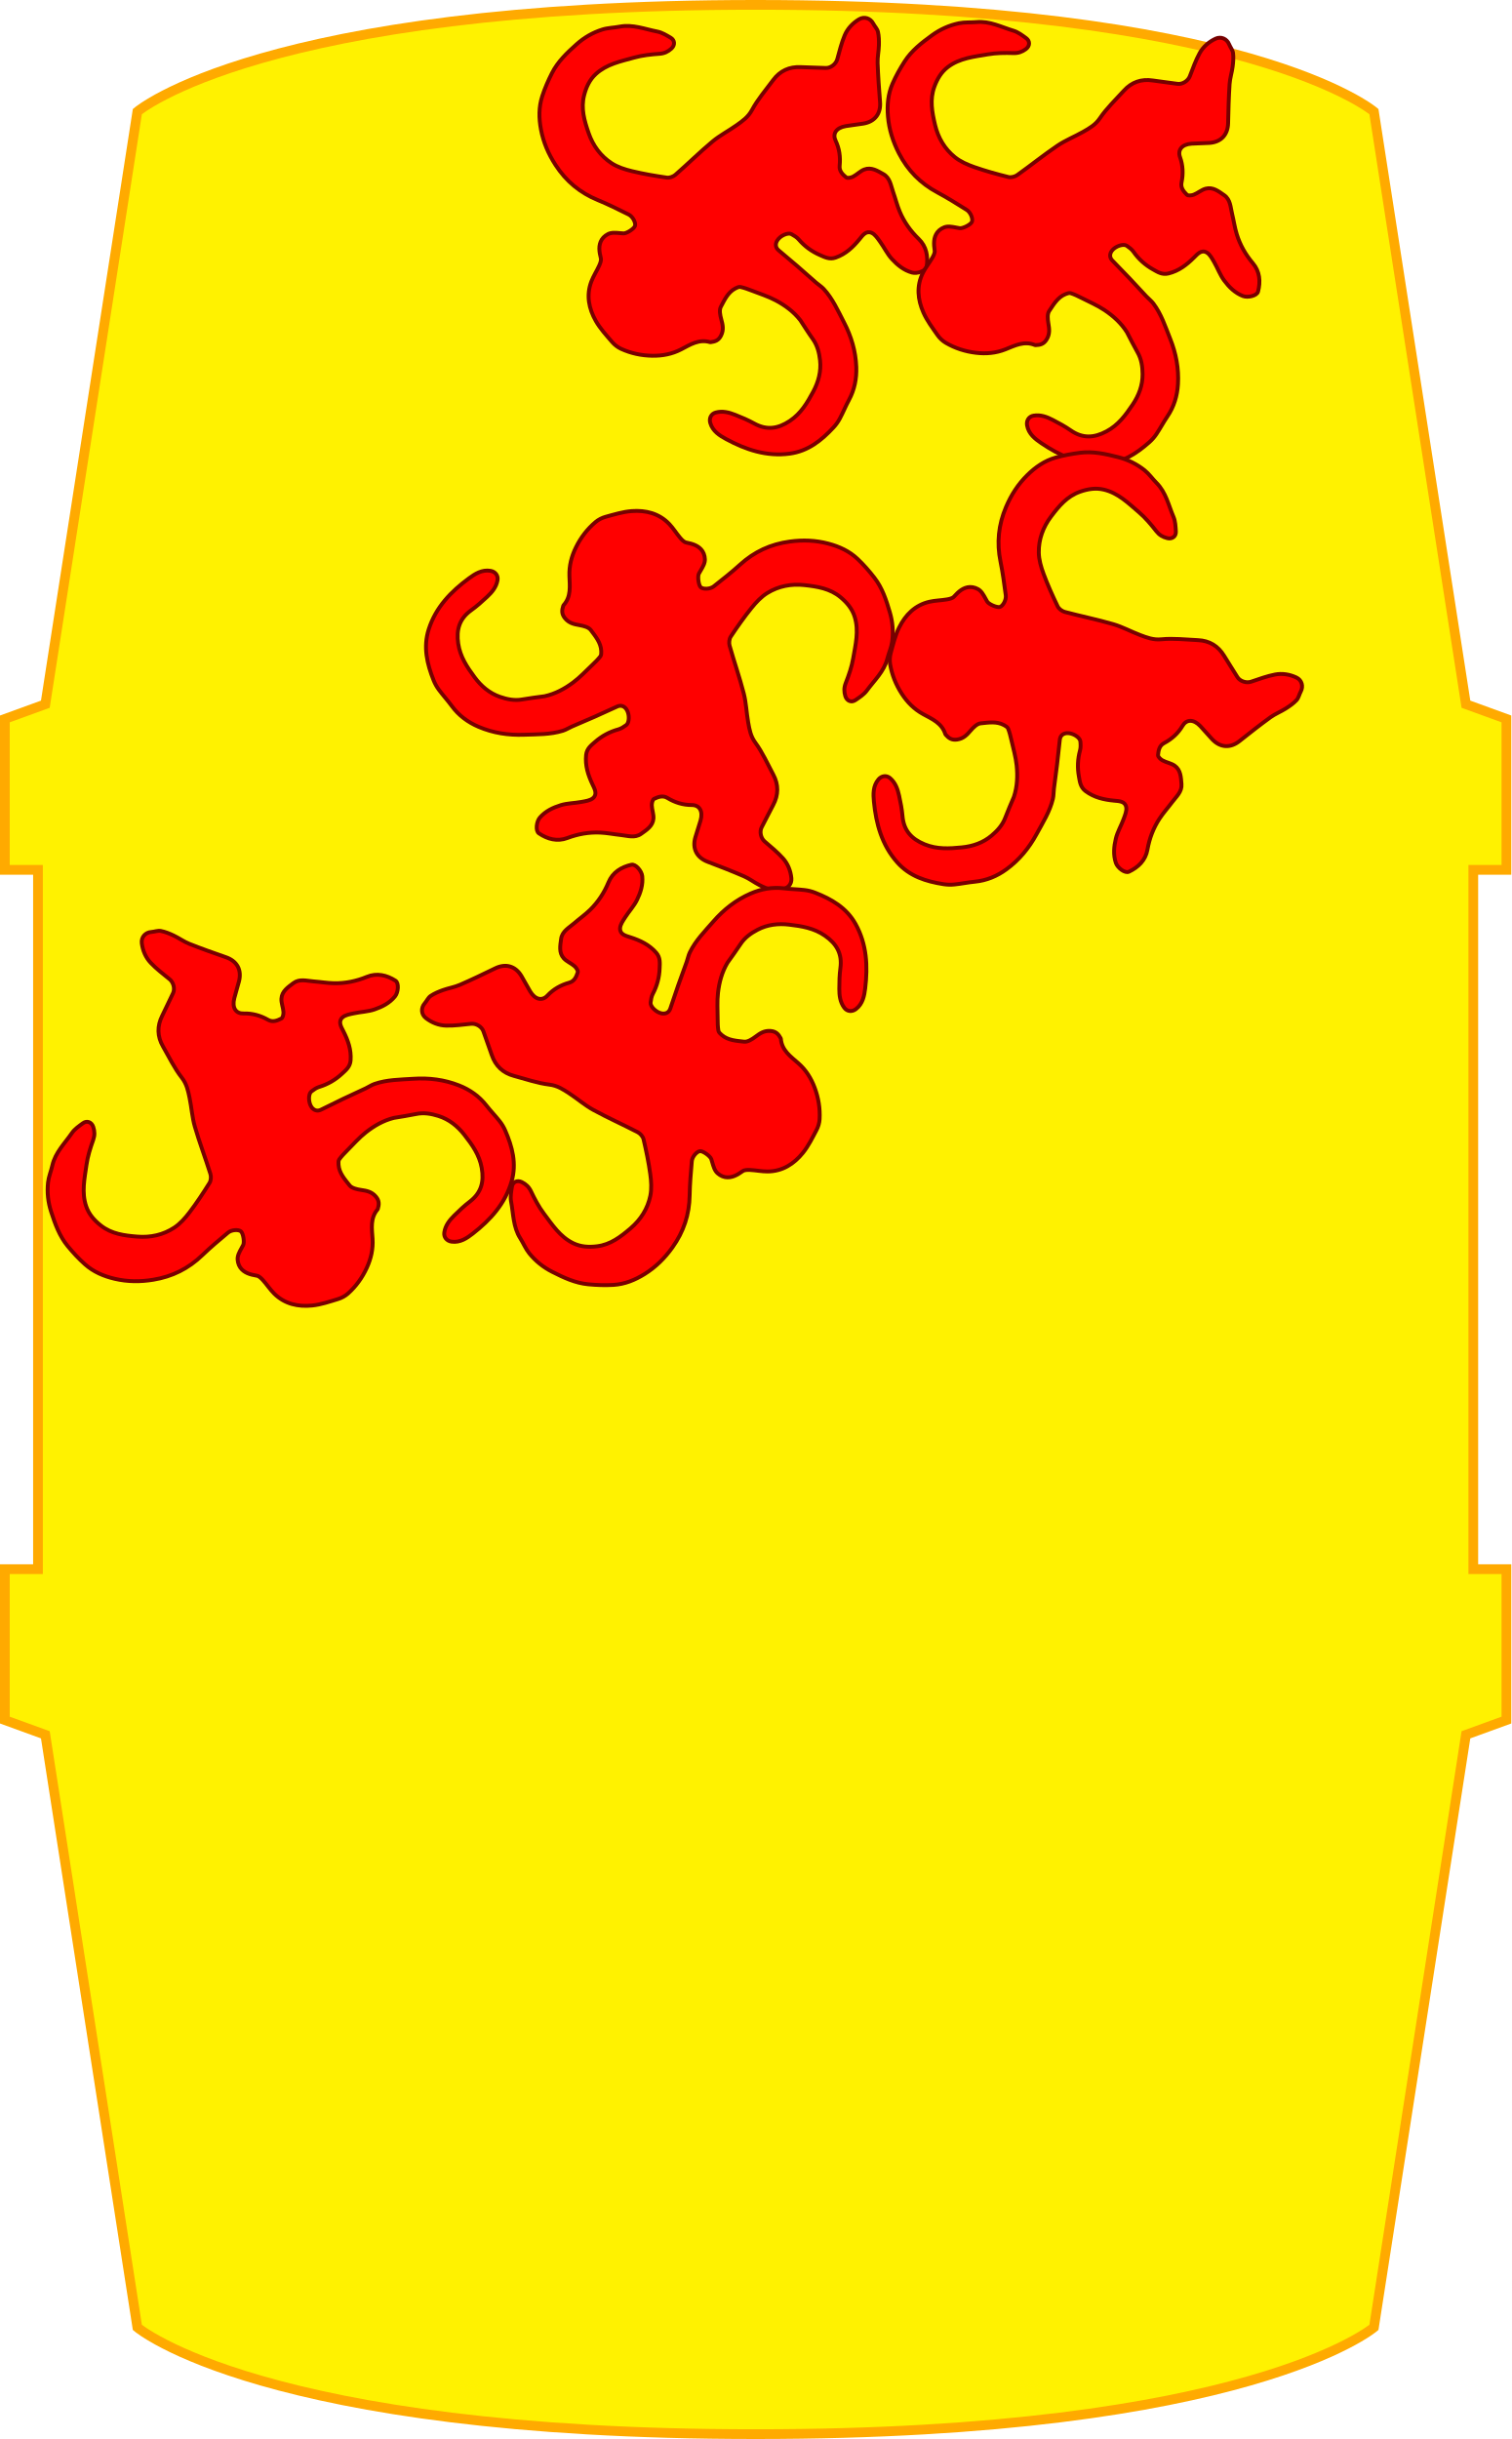
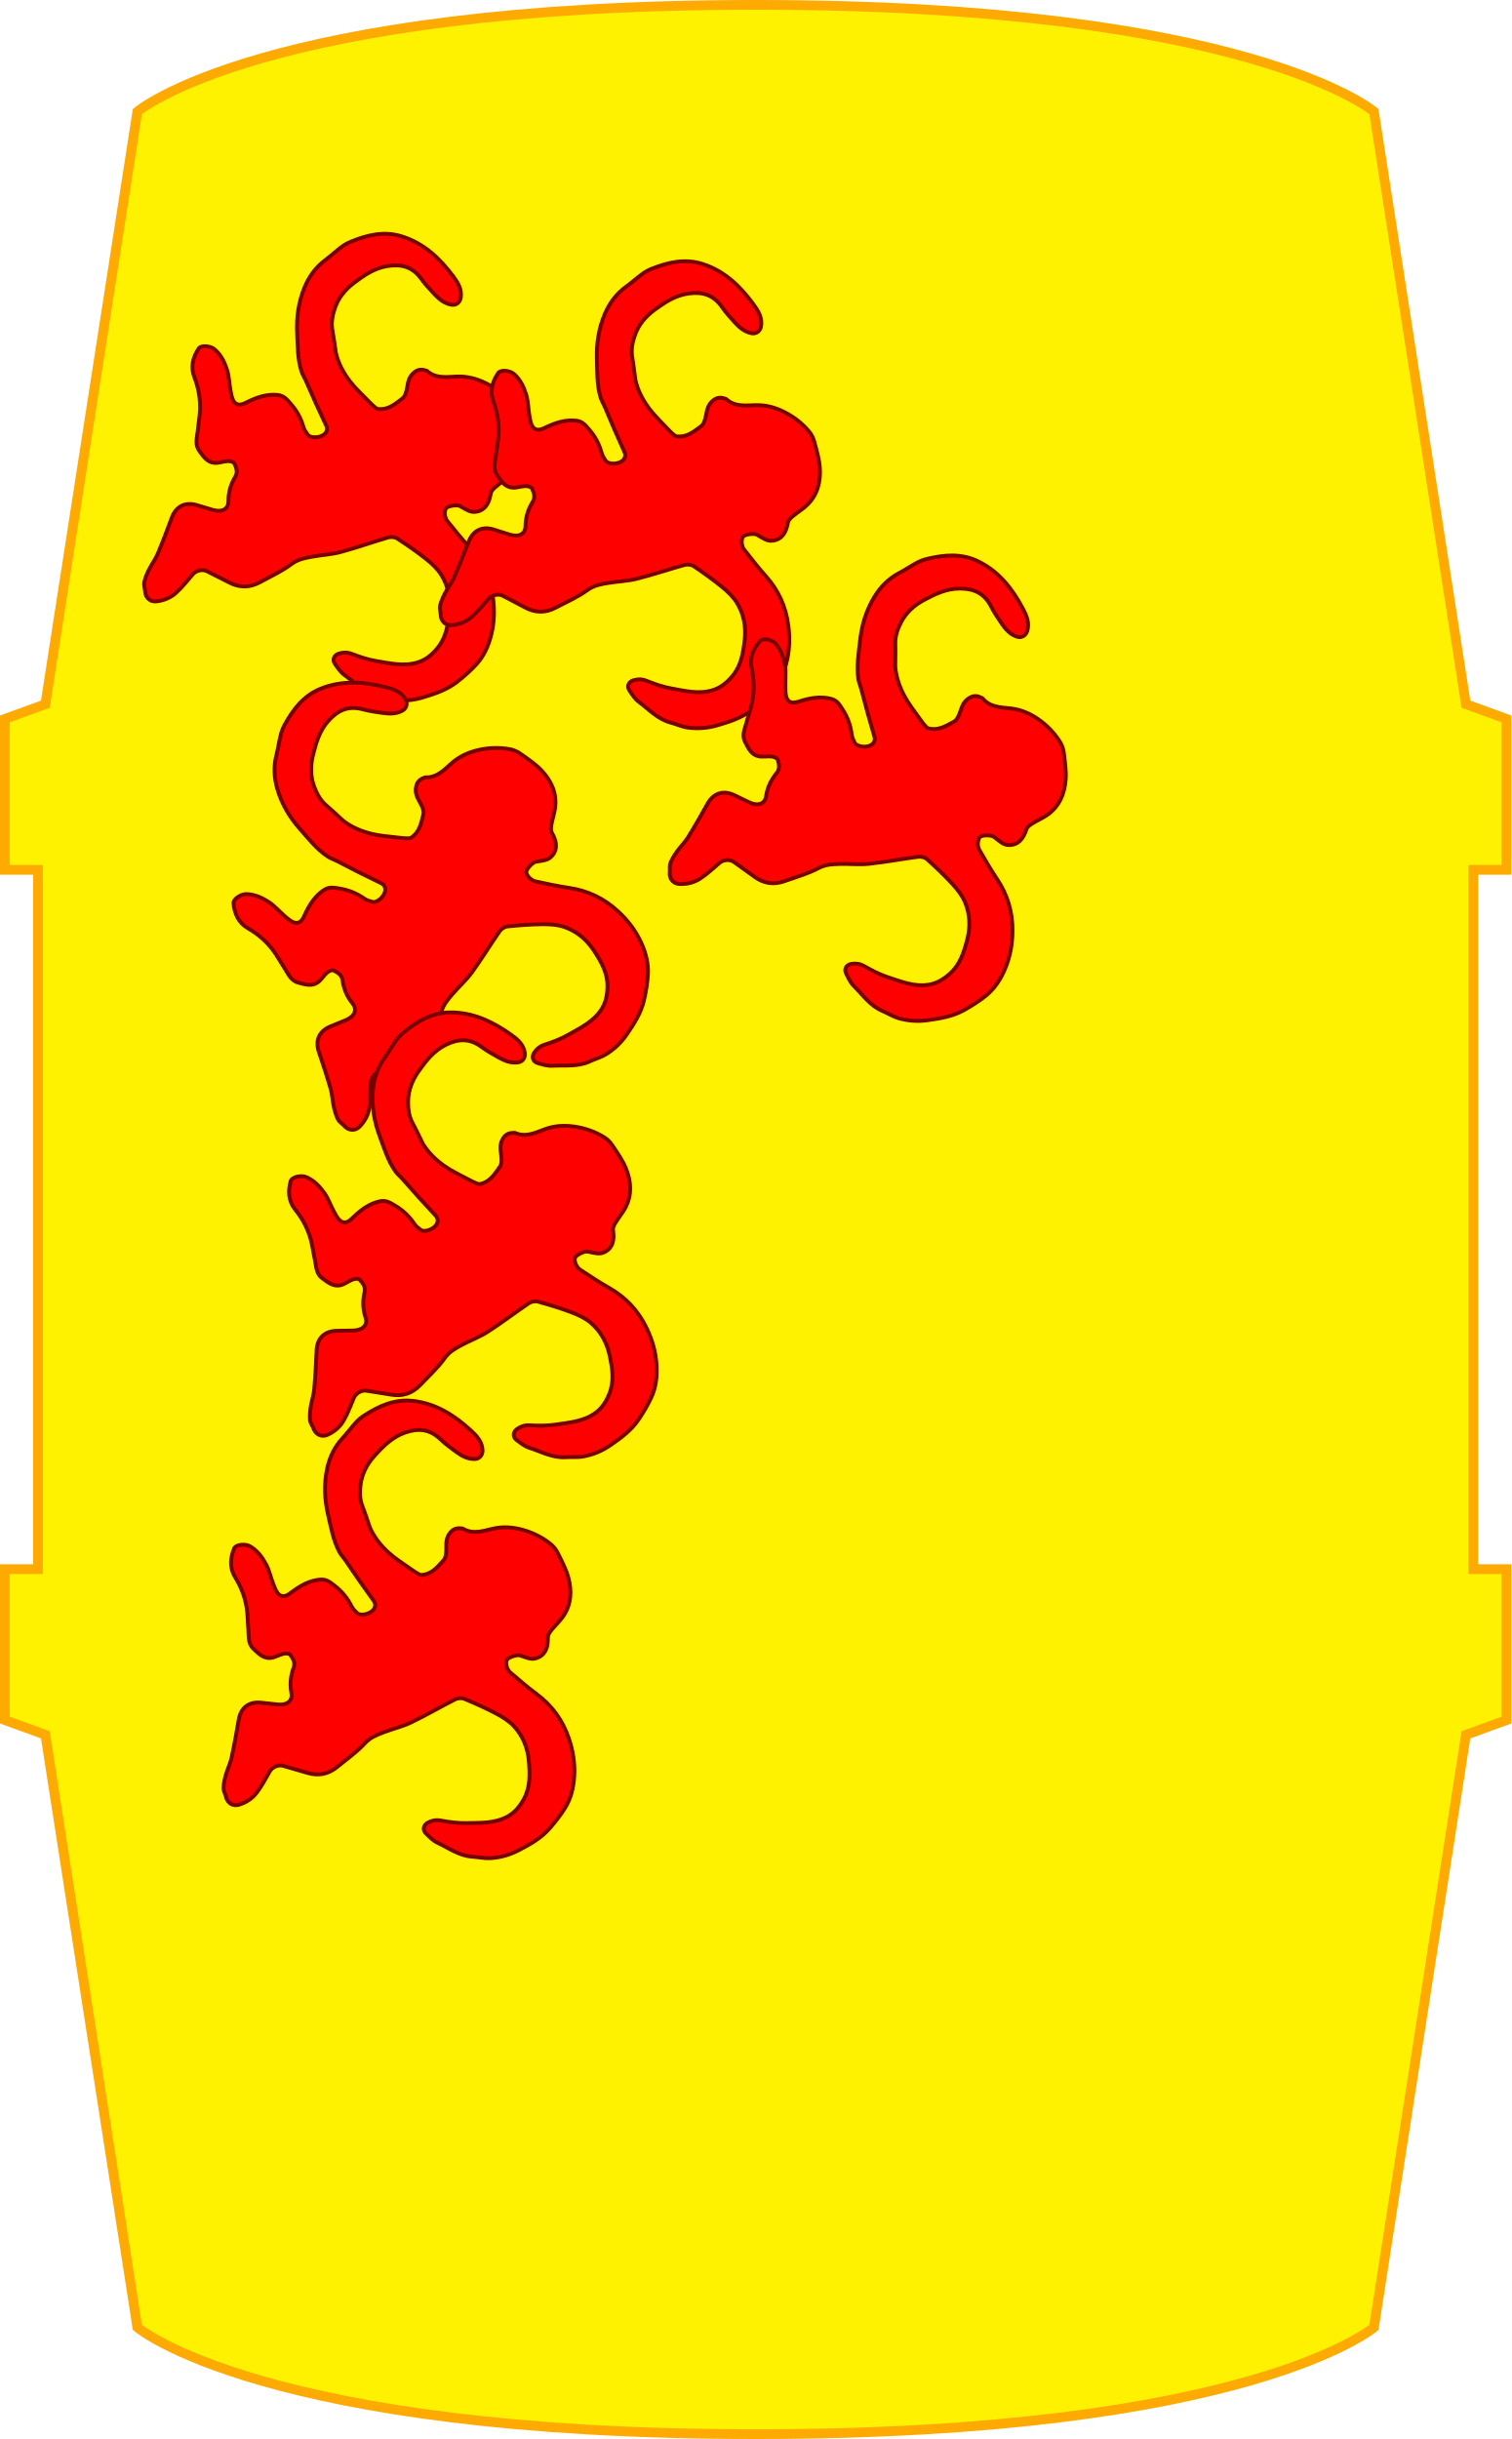
<svg xmlns="http://www.w3.org/2000/svg" viewBox="0 0 1554.198 2507.967">
  <defs>
    <path id="monkey" fill="#FF0000" stroke="#770000" stroke-width="4" d="M133.722,220.031c10.107-4.77,18.307-11.972,25.342-20.195 c5.798-6.776,10.334-14.642,15.308-22.105c2.24-3.361,4.466-6.79,6.126-10.449 c0.678-1.495,0.133-3.76-0.358-5.536c-2.319-8.395-9.225-13.42-15.265-18.615 c-2.792-2.401-8.242-2.518-12.419-2.31c-5.962,0.297-11.13,0.373-16.349-3.772 c-4.438-3.525-4.819-7.346-4.402-12.037c0.015-0.164,0.047-0.342,0.126-0.482 c5.848-10.377,1.904-20.637-0.779-30.701c-2.738-10.27-2.383-20.358,0.036-30.465 c2.585-10.803,7.16-20.821,13.855-29.675c2.286-3.023,5.503-5.7,8.854-7.49 c8.048-4.299,16.108-9.007,24.744-11.672c13.913-4.293,28.053-4.088,40.783,4.375 c4.943,3.285,9.155,7.65,13.926,11.221c2.116,1.584,4.822,3.462,7.208,3.394 c6.8-0.195,13.481,0.221,18.443,5.046c2.5,2.43,4.43,6.627,4.507,10.072 c0.098,4.349-1.918,8.758-3.097,13.12c-0.845,3.127,2.236,11.594,4.903,13.226 c2.791,1.708,9.885-0.033,12.942-3.838c7.305-9.092,14.684-18.166,21.335-27.733 c11.314-16.274,26.024-27.655,44.618-34.602 c12.693-4.742,25.469-7.214,39.026-6.755 c11.701,0.396,22.837,2.734,32.859,8.623 c7.435,4.369,14.496,9.522,21.173,14.998 c10.29,8.44,17.002,19.611,23.468,31.181 c5.169,9.25,8.129,18.829,9.039,29.053c0.526,5.914-0.795,11.97-0.949,17.971 c-0.354,13.759-8.164,24.828-13.326,36.798 c-1.928,4.47-5.685,8.275-9.073,11.956c-3.559,3.867-8.631,2.85-11.178-1.647 c-2.333-4.117-3.298-8.123-2.549-13.116c1.304-8.691,2.288-17.609,1.817-26.346 c-0.772-14.318-0.403-29.047-8.009-42.123 c-4.37-7.513-10.978-12.497-18.608-16.375 c-12.514-6.361-25.685-5.453-38.981-3.911 c-13.636,1.582-25.777,6.91-35.439,16.38 c-5.224,5.121-9.165,11.925-12.434,18.583 c-5.356,10.907-9.953,22.216-14.265,33.586c-1.003,2.644-0.495,6.719,0.899,9.273 c8.174,14.979,17.285,29.461,25.124,44.605 c4.578,8.844,7.154,18.702,11.049,27.927 c2.891,6.848,5.576,13.398,11.863,18.824 c9.412,8.122,17.015,18.362,25.253,27.817c7.8,8.953,10.049,19.215,6.895,30.725 c-2.26,8.245-4.187,16.581-6.413,24.836c-1.317,4.883,1.637,11.076,6.164,13.487 c7.607,4.05,15.444,7.859,22.426,12.833 c6.101,4.346,10.46,10.703,12.877,17.985 c1.971,5.937-1.472,11.642-7.436,13.251c-3.154,0.851-6.207,2.89-9.315,2.91 c-4.614,0.03-9.319-0.927-13.835-2.061c-5.88-1.476-11.504-4.129-17.432-5.227 c-13.145-2.435-26.389-4.371-39.634-6.218 c-11.907-1.661-18.69-9.534-18.011-21.694c0.336-6.02,1.055-12.019,1.372-18.04 c0.536-10.168-4.743-15.262-12.363-13.508 c-8.836,2.034-17.501,1.33-26.064-1.529c-5.236-1.749-9.476,1.103-13.124,3.978 c-1.344,1.059-1.38,4.847-0.789,7.064c1.174,4.407,4.038,8.466,4.68,12.89 c1.112,7.66-4.327,12.95-8.88,18.083c-5.296,5.97-13.083,4.979-20.089,5.836 c-7.088,0.868-14.293,1.006-21.294,2.294 c-11.362,2.089-21.821,6.468-31.575,12.941c-9.232,6.127-19.564,5.745-29.619,1.835 c-4.168-1.621-5.152-11.267-2.673-15.948c4.146-7.829,10.864-13.067,18.096-17.254 c6.162-3.568,13.43-5.173,20.035-8.046c3.821-1.662,8.367-3.313,10.686-6.397 c3.833-5.096-0.507-9.705-3.592-13.638 c-6.58-8.39-11.848-17.109-13.178-28.104c-0.803-6.641,2.934-10.897,6.113-15.277 c5.35-7.37,12.158-13.364,20.343-17.746c2.649-1.419,4.904-3.807,6.921-6.116 c2.681-3.07,1.008-11.713-3.332-15.796c-2.792-2.626-6.455-3.385-9.943-0.754 c-6.784,5.118-13.48,10.354-20.292,15.435 c-6.821,5.087-13.759,10.017-20.604,15.074c-2.719,2.009-5.121,4.52-8.015,6.208 c-11.791,6.877-25.067,9.455-38.056,12.939 c-15.683,4.207-31.486,5.337-47.428,2.445 c-11.765-2.134-22.486-6.806-31.675-14.777 c-5.338-4.631-11.2-8.654-16.566-13.254c-2.788-2.391-5.343-5.211-7.432-8.232 C8.425,214.512,0.584,198.644,2.215,179.517 c2.029-23.79,13.738-43.107,28.751-60.45 c4.888-5.646,10.862-11.827,19.799-12.347c4.937-0.288,8.93,2.855,9.171,7.797 c0.356,7.304-2.817,13.391-6.68,19.099c-3.983,5.886-8.129,11.735-12.831,17.045 c-9.84,11.113-10.677,22.788-5.363,36.44 c4.991,12.821,14.265,21.465,24.135,29.958 c8.647,7.44,18.515,12.57,29.905,13.827c7.733,0.853,15.524,0.669,22.998-2.521 C119.2,225.336,126.507,222.79,133.722,220.031z " />
  </defs>
  <path fill="#FFF200" stroke="#FFAA00" stroke-width="10" d="M777.099,2502.967c507.163,0,635.846-109.759,635.846-109.759 l94.62-609.353l41.633-15.139v-155.177h-34.063V894.428h34.063V739.251l-41.633-15.139 l-94.62-609.353c0,0-128.683-109.759-635.846-109.759S141.253,114.759,141.253,114.759 L46.633,724.112L5,739.251v155.177h34.063v719.112H5v155.177l41.633,15.139 l94.62,609.353C141.253,2393.208,269.936,2502.967,777.099,2502.967z " />
-   <use href="#monkey" transform="translate(637.2233 507.5083) rotate(257.4987)" />
-   <use href="#monkey" transform="translate(956.2364 500.4076) rotate(263.2405)" />
-   <use href="#monkey" transform="translate(791.1031 764.6686) rotate(313.5572)" />
-   <use href="#monkey" transform="translate(478.7346 471.6181) rotate(12.87223)" />
-   <use href="#monkey" transform="translate(981.9352 1097.812) rotate(146.0561)" />
-   <use href="#monkey" transform="translate(493.5005 1391.295) rotate(191.1835)" />
+   <use href="#monkey" transform="translate(588.9131 279.242) rotate(102.3343)" />
+   <use href="#monkey" transform="translate(898.1477 310.5678) rotate(103.2481)" />
+   <use href="#monkey" transform="translate(1174.185 640.3394) rotate(111.2563)" />
+   <use href="#monkey" transform="translate(489.5671 625.7244) rotate(63.40079)" />
+   <use href="#monkey" transform="translate(641.1445 1021.954) rotate(84.59766)" />
+   <use href="#monkey" transform="translate(604.4426 1443.931) rotate(91.77991)" />
</svg>
